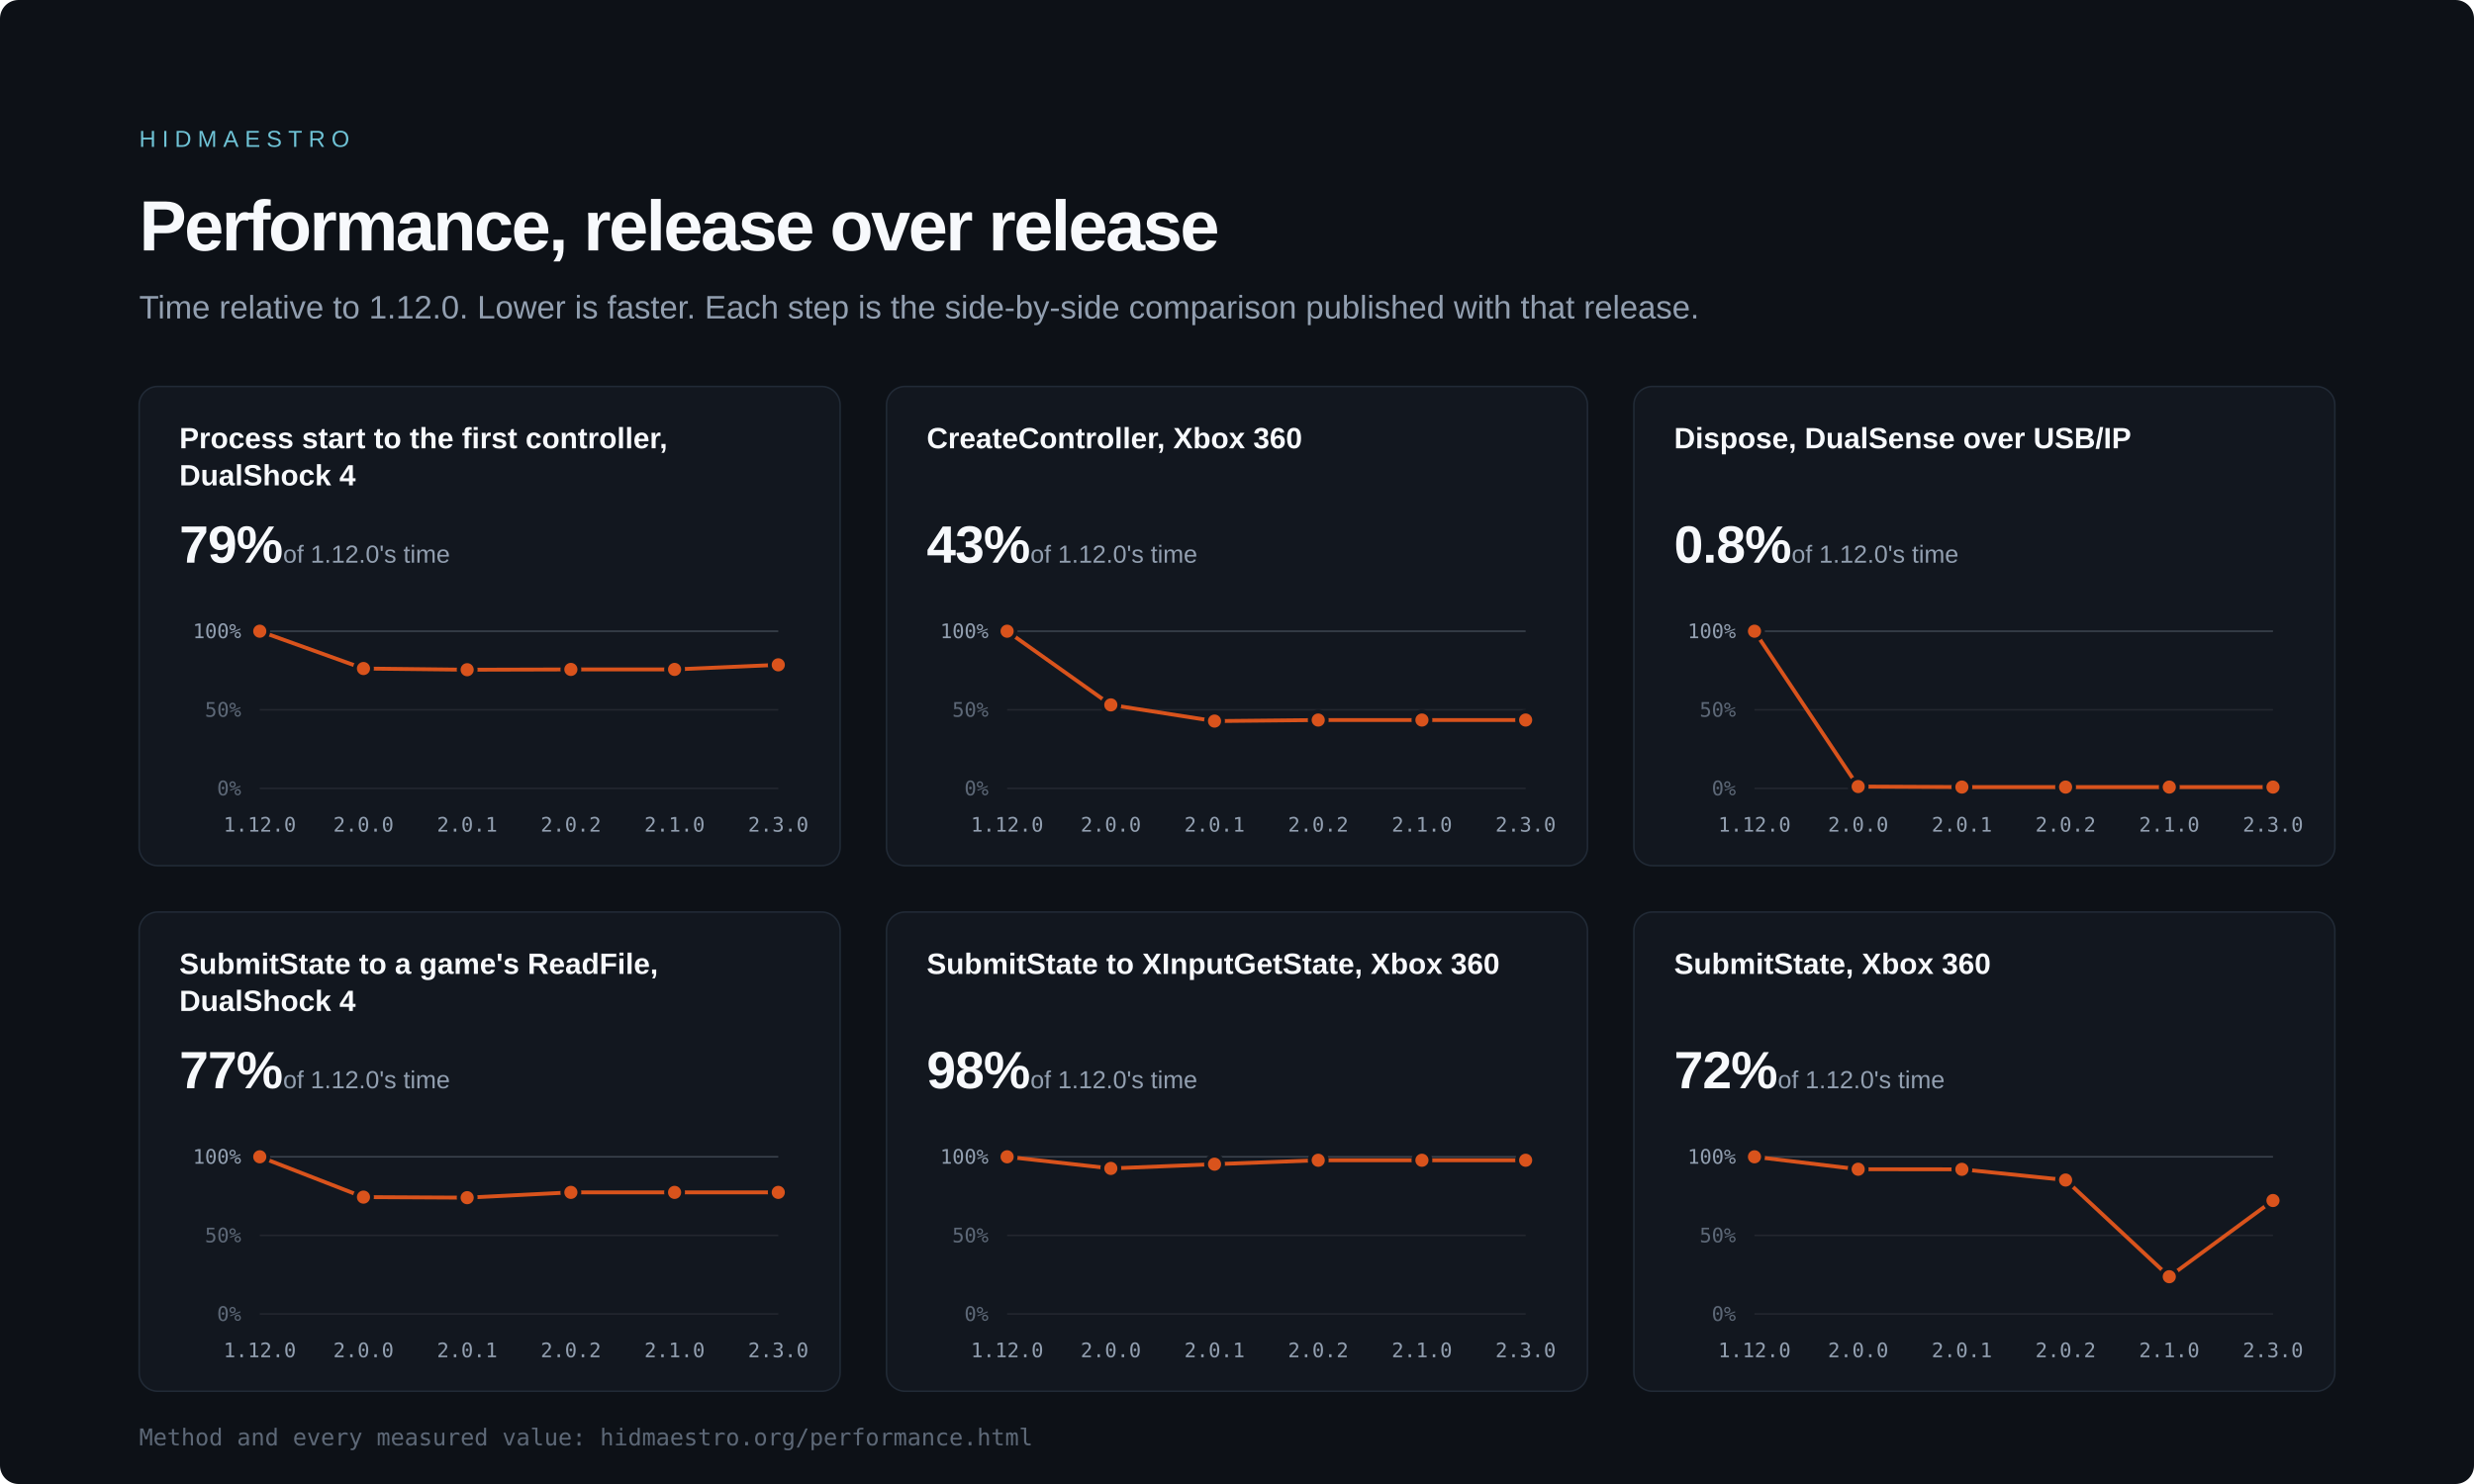
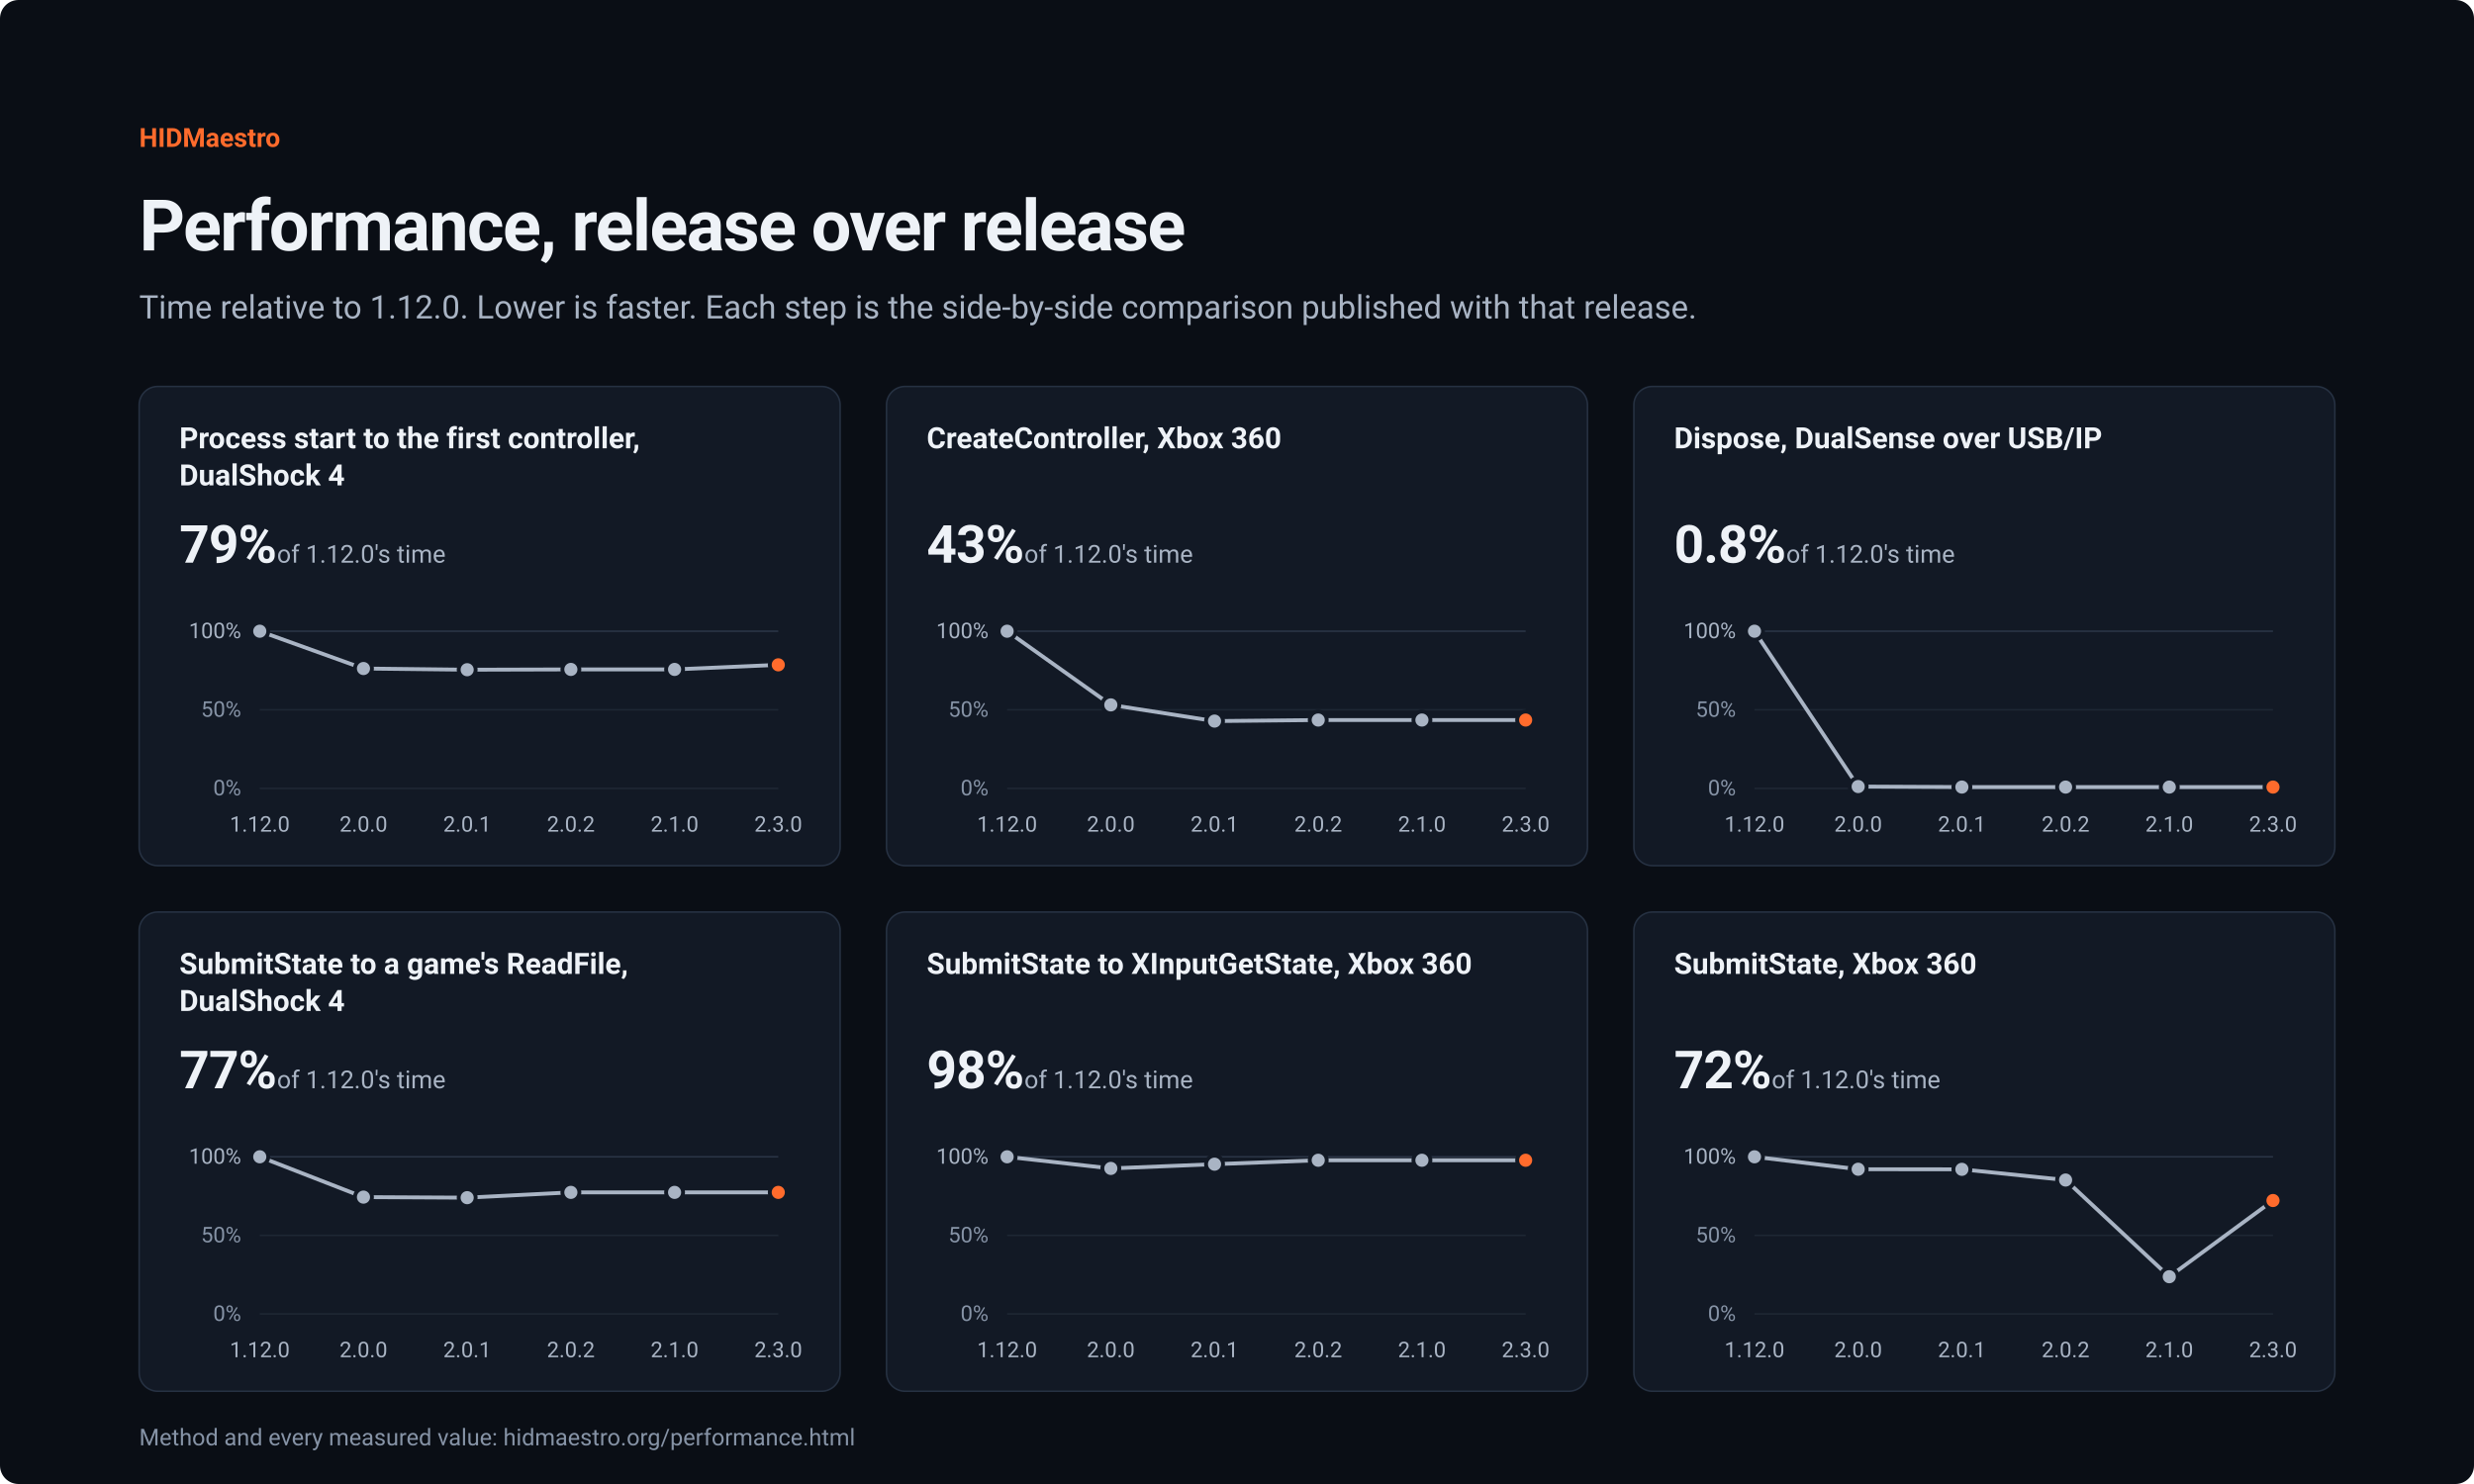
<svg xmlns="http://www.w3.org/2000/svg" width="1600" height="960" viewBox="0 0 1600 960" role="img" aria-labelledby="title description">
-   <rect width="1600" height="960" rx="12" fill="#0d1117" />
-   <g font-family="Arial, Helvetica, sans-serif">
-     <text x="90" y="95" fill="#6fc3d6" font-size="15" letter-spacing="4">HIDMAESTRO</text>
-     <text x="90" y="162" fill="#f7f9fc" font-size="46" font-weight="600" letter-spacing="-1.5">Performance, release over release</text>
-     <text x="90" y="206" fill="#929fb0" font-size="21">Time relative to 1.12.0. Lower is faster. Each step is the side-by-side comparison published with that release.</text>
-     <rect x="90" y="250" width="453.33" height="310" rx="12" fill="#12171f" stroke="#212a36" />
-     <text x="116" y="290" fill="#f7f9fc" font-size="19" font-weight="600">Process start to the first controller,</text>
-     <text x="116" y="314" fill="#f7f9fc" font-size="19" font-weight="600">DualShock 4</text>
-     <text x="116" y="364" fill="#f7f9fc" font-size="34" font-weight="700" letter-spacing="-0.5">79%<tspan fill="#929fb0" font-size="16" font-weight="400" letter-spacing="0"> of 1.12.0's time</tspan>
+   <rect width="1600" height="960" rx="12" fill="#0a0e15" />
+   <g font-family="'Segoe UI Variable Text', 'Segoe UI', system-ui, -apple-system, Roboto, Arial, sans-serif" style="font-variant-numeric: tabular-nums">
+     <text x="90" y="95" fill="#ff6b2c" font-size="17" font-weight="600">HIDMaestro</text>
+     <text x="90" y="162" fill="#eef2f7" font-size="46" font-weight="600" letter-spacing="-1" font-family="'Segoe UI Variable Display', 'Segoe UI', system-ui, -apple-system, Roboto, Arial, sans-serif">Performance, release over release</text>
+     <text x="90" y="206" fill="#a9b4c4" font-size="21">Time relative to 1.12.0. Lower is faster. Each step is the side-by-side comparison published with that release.</text>
+     <rect x="90" y="250" width="453.33" height="310" rx="12" fill="#121925" stroke="#263142" />
+     <text x="116" y="290" fill="#eef2f7" font-size="19" font-weight="600">Process start to the first controller,</text>
+     <text x="116" y="314" fill="#eef2f7" font-size="19" font-weight="600">DualShock 4</text>
+     <text x="116" y="364" fill="#eef2f7" font-size="34" font-weight="600" letter-spacing="-0.5">79%<tspan fill="#a9b4c4" font-size="16" font-weight="400" letter-spacing="0"> of 1.12.0's time</tspan>
    </text>
-     <line x1="168" y1="510" x2="503.33" y2="510" stroke="#23272f" stroke-width="1" />
-     <text x="156" y="514.5" fill="#5d6877" font-family="Consolas, monospace" font-size="13" text-anchor="end">0%</text>
-     <line x1="168" y1="459.17" x2="503.33" y2="459.17" stroke="#23272f" stroke-width="1" />
-     <text x="156" y="463.67" fill="#5d6877" font-family="Consolas, monospace" font-size="13" text-anchor="end">50%</text>
-     <line x1="168" y1="408.33" x2="503.33" y2="408.33" stroke="#3b434e" stroke-width="1" />
-     <text x="156" y="412.83" fill="#929fb0" font-family="Consolas, monospace" font-size="13" text-anchor="end">100%</text>
-     <text x="168" y="538" fill="#929fb0" font-family="Consolas, monospace" font-size="13" text-anchor="middle">1.12.0</text>
-     <text x="235.07" y="538" fill="#929fb0" font-family="Consolas, monospace" font-size="13" text-anchor="middle">2.0.0</text>
-     <text x="302.13" y="538" fill="#929fb0" font-family="Consolas, monospace" font-size="13" text-anchor="middle">2.0.1</text>
-     <text x="369.2" y="538" fill="#929fb0" font-family="Consolas, monospace" font-size="13" text-anchor="middle">2.0.2</text>
-     <text x="436.27" y="538" fill="#929fb0" font-family="Consolas, monospace" font-size="13" text-anchor="middle">2.1.0</text>
-     <text x="503.33" y="538" fill="#929fb0" font-family="Consolas, monospace" font-size="13" text-anchor="middle">2.3.0</text>
-     <polyline points="168,408.33 235.07,432.47 302.13,433.24 369.2,433.05 436.27,433.05 503.33,430.08" fill="none" stroke="#d9531c" stroke-width="2.5" stroke-linejoin="round" stroke-linecap="round" />
-     <circle cx="168" cy="408.33" r="5.5" fill="#d9531c" stroke="#12171f" stroke-width="2.5" />
-     <circle cx="235.07" cy="432.47" r="5.5" fill="#d9531c" stroke="#12171f" stroke-width="2.5" />
-     <circle cx="302.13" cy="433.24" r="5.5" fill="#d9531c" stroke="#12171f" stroke-width="2.5" />
-     <circle cx="369.2" cy="433.05" r="5.5" fill="#d9531c" stroke="#12171f" stroke-width="2.5" />
-     <circle cx="436.27" cy="433.05" r="5.5" fill="#d9531c" stroke="#12171f" stroke-width="2.5" />
-     <circle cx="503.33" cy="430.08" r="5.5" fill="#d9531c" stroke="#12171f" stroke-width="2.5" />
-     <rect x="573.33" y="250" width="453.33" height="310" rx="12" fill="#12171f" stroke="#212a36" />
-     <text x="599.33" y="290" fill="#f7f9fc" font-size="19" font-weight="600">CreateController, Xbox 360</text>
-     <text x="599.33" y="364" fill="#f7f9fc" font-size="34" font-weight="700" letter-spacing="-0.5">43%<tspan fill="#929fb0" font-size="16" font-weight="400" letter-spacing="0"> of 1.12.0's time</tspan>
+     <line x1="168" y1="510" x2="503.33" y2="510" stroke="#1e2734" stroke-width="1" />
+     <text x="156" y="514.5" fill="#8693a6" font-size="14" text-anchor="end">0%</text>
+     <line x1="168" y1="459.17" x2="503.33" y2="459.17" stroke="#1e2734" stroke-width="1" />
+     <text x="156" y="463.67" fill="#8693a6" font-size="14" text-anchor="end">50%</text>
+     <line x1="168" y1="408.33" x2="503.33" y2="408.33" stroke="#2a3546" stroke-width="1" />
+     <text x="156" y="412.83" fill="#a9b4c4" font-size="14" text-anchor="end">100%</text>
+     <text x="168" y="538" fill="#a9b4c4" font-size="14" text-anchor="middle">1.12.0</text>
+     <text x="235.07" y="538" fill="#a9b4c4" font-size="14" text-anchor="middle">2.0.0</text>
+     <text x="302.13" y="538" fill="#a9b4c4" font-size="14" text-anchor="middle">2.0.1</text>
+     <text x="369.2" y="538" fill="#a9b4c4" font-size="14" text-anchor="middle">2.0.2</text>
+     <text x="436.27" y="538" fill="#a9b4c4" font-size="14" text-anchor="middle">2.1.0</text>
+     <text x="503.33" y="538" fill="#a9b4c4" font-size="14" text-anchor="middle">2.3.0</text>
+     <polyline points="168,408.33 235.07,432.47 302.13,433.24 369.2,433.05 436.27,433.05 503.33,430.08" fill="none" stroke="#a9b4c4" stroke-width="2.5" stroke-linejoin="round" stroke-linecap="round" />
+     <circle cx="168" cy="408.33" r="5.5" fill="#a9b4c4" stroke="#121925" stroke-width="2.5" />
+     <circle cx="235.07" cy="432.47" r="5.5" fill="#a9b4c4" stroke="#121925" stroke-width="2.5" />
+     <circle cx="302.13" cy="433.24" r="5.5" fill="#a9b4c4" stroke="#121925" stroke-width="2.5" />
+     <circle cx="369.2" cy="433.05" r="5.5" fill="#a9b4c4" stroke="#121925" stroke-width="2.5" />
+     <circle cx="436.27" cy="433.05" r="5.5" fill="#a9b4c4" stroke="#121925" stroke-width="2.5" />
+     <circle cx="503.33" cy="430.08" r="5.5" fill="#ff6b2c" stroke="#121925" stroke-width="2.5" />
+     <rect x="573.33" y="250" width="453.33" height="310" rx="12" fill="#121925" stroke="#263142" />
+     <text x="599.33" y="290" fill="#eef2f7" font-size="19" font-weight="600">CreateController, Xbox 360</text>
+     <text x="599.33" y="364" fill="#eef2f7" font-size="34" font-weight="600" letter-spacing="-0.5">43%<tspan fill="#a9b4c4" font-size="16" font-weight="400" letter-spacing="0"> of 1.12.0's time</tspan>
    </text>
-     <line x1="651.33" y1="510" x2="986.67" y2="510" stroke="#23272f" stroke-width="1" />
-     <text x="639.33" y="514.5" fill="#5d6877" font-family="Consolas, monospace" font-size="13" text-anchor="end">0%</text>
-     <line x1="651.33" y1="459.17" x2="986.67" y2="459.17" stroke="#23272f" stroke-width="1" />
-     <text x="639.33" y="463.67" fill="#5d6877" font-family="Consolas, monospace" font-size="13" text-anchor="end">50%</text>
-     <line x1="651.33" y1="408.33" x2="986.67" y2="408.33" stroke="#3b434e" stroke-width="1" />
-     <text x="639.33" y="412.83" fill="#929fb0" font-family="Consolas, monospace" font-size="13" text-anchor="end">100%</text>
-     <text x="651.33" y="538" fill="#929fb0" font-family="Consolas, monospace" font-size="13" text-anchor="middle">1.12.0</text>
-     <text x="718.4" y="538" fill="#929fb0" font-family="Consolas, monospace" font-size="13" text-anchor="middle">2.0.0</text>
-     <text x="785.47" y="538" fill="#929fb0" font-family="Consolas, monospace" font-size="13" text-anchor="middle">2.0.1</text>
-     <text x="852.53" y="538" fill="#929fb0" font-family="Consolas, monospace" font-size="13" text-anchor="middle">2.0.2</text>
-     <text x="919.6" y="538" fill="#929fb0" font-family="Consolas, monospace" font-size="13" text-anchor="middle">2.1.0</text>
-     <text x="986.67" y="538" fill="#929fb0" font-family="Consolas, monospace" font-size="13" text-anchor="middle">2.3.0</text>
-     <polyline points="651.33,408.33 718.4,455.99 785.47,466.47 852.53,465.79 919.6,465.79 986.67,465.79" fill="none" stroke="#d9531c" stroke-width="2.5" stroke-linejoin="round" stroke-linecap="round" />
-     <circle cx="651.33" cy="408.33" r="5.5" fill="#d9531c" stroke="#12171f" stroke-width="2.5" />
-     <circle cx="718.4" cy="455.99" r="5.5" fill="#d9531c" stroke="#12171f" stroke-width="2.5" />
-     <circle cx="785.47" cy="466.47" r="5.5" fill="#d9531c" stroke="#12171f" stroke-width="2.5" />
-     <circle cx="852.53" cy="465.79" r="5.5" fill="#d9531c" stroke="#12171f" stroke-width="2.5" />
-     <circle cx="919.6" cy="465.79" r="5.5" fill="#d9531c" stroke="#12171f" stroke-width="2.5" />
-     <circle cx="986.67" cy="465.79" r="5.5" fill="#d9531c" stroke="#12171f" stroke-width="2.5" />
-     <rect x="1056.67" y="250" width="453.33" height="310" rx="12" fill="#12171f" stroke="#212a36" />
-     <text x="1082.67" y="290" fill="#f7f9fc" font-size="19" font-weight="600">Dispose, DualSense over USB/IP</text>
-     <text x="1082.67" y="364" fill="#f7f9fc" font-size="34" font-weight="700" letter-spacing="-0.5">0.8%<tspan fill="#929fb0" font-size="16" font-weight="400" letter-spacing="0"> of 1.12.0's time</tspan>
+     <line x1="651.33" y1="510" x2="986.67" y2="510" stroke="#1e2734" stroke-width="1" />
+     <text x="639.33" y="514.5" fill="#8693a6" font-size="14" text-anchor="end">0%</text>
+     <line x1="651.33" y1="459.17" x2="986.67" y2="459.17" stroke="#1e2734" stroke-width="1" />
+     <text x="639.33" y="463.67" fill="#8693a6" font-size="14" text-anchor="end">50%</text>
+     <line x1="651.33" y1="408.33" x2="986.67" y2="408.33" stroke="#2a3546" stroke-width="1" />
+     <text x="639.33" y="412.83" fill="#a9b4c4" font-size="14" text-anchor="end">100%</text>
+     <text x="651.33" y="538" fill="#a9b4c4" font-size="14" text-anchor="middle">1.12.0</text>
+     <text x="718.4" y="538" fill="#a9b4c4" font-size="14" text-anchor="middle">2.0.0</text>
+     <text x="785.47" y="538" fill="#a9b4c4" font-size="14" text-anchor="middle">2.0.1</text>
+     <text x="852.53" y="538" fill="#a9b4c4" font-size="14" text-anchor="middle">2.0.2</text>
+     <text x="919.6" y="538" fill="#a9b4c4" font-size="14" text-anchor="middle">2.1.0</text>
+     <text x="986.67" y="538" fill="#a9b4c4" font-size="14" text-anchor="middle">2.3.0</text>
+     <polyline points="651.33,408.33 718.4,455.99 785.47,466.47 852.53,465.79 919.6,465.79 986.67,465.79" fill="none" stroke="#a9b4c4" stroke-width="2.5" stroke-linejoin="round" stroke-linecap="round" />
+     <circle cx="651.33" cy="408.33" r="5.5" fill="#a9b4c4" stroke="#121925" stroke-width="2.5" />
+     <circle cx="718.4" cy="455.99" r="5.5" fill="#a9b4c4" stroke="#121925" stroke-width="2.5" />
+     <circle cx="785.47" cy="466.47" r="5.5" fill="#a9b4c4" stroke="#121925" stroke-width="2.5" />
+     <circle cx="852.53" cy="465.79" r="5.5" fill="#a9b4c4" stroke="#121925" stroke-width="2.5" />
+     <circle cx="919.6" cy="465.79" r="5.5" fill="#a9b4c4" stroke="#121925" stroke-width="2.5" />
+     <circle cx="986.67" cy="465.79" r="5.5" fill="#ff6b2c" stroke="#121925" stroke-width="2.5" />
+     <rect x="1056.67" y="250" width="453.33" height="310" rx="12" fill="#121925" stroke="#263142" />
+     <text x="1082.67" y="290" fill="#eef2f7" font-size="19" font-weight="600">Dispose, DualSense over USB/IP</text>
+     <text x="1082.67" y="364" fill="#eef2f7" font-size="34" font-weight="600" letter-spacing="-0.5">0.8%<tspan fill="#a9b4c4" font-size="16" font-weight="400" letter-spacing="0"> of 1.12.0's time</tspan>
    </text>
-     <line x1="1134.67" y1="510" x2="1470" y2="510" stroke="#23272f" stroke-width="1" />
-     <text x="1122.67" y="514.5" fill="#5d6877" font-family="Consolas, monospace" font-size="13" text-anchor="end">0%</text>
-     <line x1="1134.67" y1="459.17" x2="1470" y2="459.17" stroke="#23272f" stroke-width="1" />
-     <text x="1122.67" y="463.67" fill="#5d6877" font-family="Consolas, monospace" font-size="13" text-anchor="end">50%</text>
-     <line x1="1134.67" y1="408.33" x2="1470" y2="408.33" stroke="#3b434e" stroke-width="1" />
-     <text x="1122.67" y="412.83" fill="#929fb0" font-family="Consolas, monospace" font-size="13" text-anchor="end">100%</text>
-     <text x="1134.67" y="538" fill="#929fb0" font-family="Consolas, monospace" font-size="13" text-anchor="middle">1.12.0</text>
-     <text x="1201.73" y="538" fill="#929fb0" font-family="Consolas, monospace" font-size="13" text-anchor="middle">2.0.0</text>
-     <text x="1268.8" y="538" fill="#929fb0" font-family="Consolas, monospace" font-size="13" text-anchor="middle">2.0.1</text>
-     <text x="1335.87" y="538" fill="#929fb0" font-family="Consolas, monospace" font-size="13" text-anchor="middle">2.0.2</text>
-     <text x="1402.93" y="538" fill="#929fb0" font-family="Consolas, monospace" font-size="13" text-anchor="middle">2.1.0</text>
-     <text x="1470" y="538" fill="#929fb0" font-family="Consolas, monospace" font-size="13" text-anchor="middle">2.3.0</text>
-     <polyline points="1134.67,408.33 1201.73,508.82 1268.8,509.15 1335.87,509.16 1402.93,509.16 1470,509.16" fill="none" stroke="#d9531c" stroke-width="2.5" stroke-linejoin="round" stroke-linecap="round" />
-     <circle cx="1134.67" cy="408.33" r="5.5" fill="#d9531c" stroke="#12171f" stroke-width="2.5" />
-     <circle cx="1201.73" cy="508.82" r="5.5" fill="#d9531c" stroke="#12171f" stroke-width="2.5" />
-     <circle cx="1268.8" cy="509.15" r="5.5" fill="#d9531c" stroke="#12171f" stroke-width="2.5" />
-     <circle cx="1335.87" cy="509.16" r="5.5" fill="#d9531c" stroke="#12171f" stroke-width="2.5" />
-     <circle cx="1402.93" cy="509.16" r="5.5" fill="#d9531c" stroke="#12171f" stroke-width="2.5" />
-     <circle cx="1470" cy="509.16" r="5.5" fill="#d9531c" stroke="#12171f" stroke-width="2.5" />
-     <rect x="90" y="590" width="453.33" height="310" rx="12" fill="#12171f" stroke="#212a36" />
-     <text x="116" y="630" fill="#f7f9fc" font-size="19" font-weight="600">SubmitState to a game's ReadFile,</text>
-     <text x="116" y="654" fill="#f7f9fc" font-size="19" font-weight="600">DualShock 4</text>
-     <text x="116" y="704" fill="#f7f9fc" font-size="34" font-weight="700" letter-spacing="-0.5">77%<tspan fill="#929fb0" font-size="16" font-weight="400" letter-spacing="0"> of 1.12.0's time</tspan>
+     <line x1="1134.67" y1="510" x2="1470" y2="510" stroke="#1e2734" stroke-width="1" />
+     <text x="1122.67" y="514.5" fill="#8693a6" font-size="14" text-anchor="end">0%</text>
+     <line x1="1134.67" y1="459.17" x2="1470" y2="459.17" stroke="#1e2734" stroke-width="1" />
+     <text x="1122.67" y="463.67" fill="#8693a6" font-size="14" text-anchor="end">50%</text>
+     <line x1="1134.67" y1="408.33" x2="1470" y2="408.33" stroke="#2a3546" stroke-width="1" />
+     <text x="1122.67" y="412.83" fill="#a9b4c4" font-size="14" text-anchor="end">100%</text>
+     <text x="1134.67" y="538" fill="#a9b4c4" font-size="14" text-anchor="middle">1.12.0</text>
+     <text x="1201.73" y="538" fill="#a9b4c4" font-size="14" text-anchor="middle">2.0.0</text>
+     <text x="1268.8" y="538" fill="#a9b4c4" font-size="14" text-anchor="middle">2.0.1</text>
+     <text x="1335.87" y="538" fill="#a9b4c4" font-size="14" text-anchor="middle">2.0.2</text>
+     <text x="1402.93" y="538" fill="#a9b4c4" font-size="14" text-anchor="middle">2.1.0</text>
+     <text x="1470" y="538" fill="#a9b4c4" font-size="14" text-anchor="middle">2.3.0</text>
+     <polyline points="1134.67,408.33 1201.73,508.82 1268.8,509.15 1335.87,509.16 1402.93,509.16 1470,509.16" fill="none" stroke="#a9b4c4" stroke-width="2.5" stroke-linejoin="round" stroke-linecap="round" />
+     <circle cx="1134.67" cy="408.33" r="5.5" fill="#a9b4c4" stroke="#121925" stroke-width="2.5" />
+     <circle cx="1201.73" cy="508.82" r="5.5" fill="#a9b4c4" stroke="#121925" stroke-width="2.5" />
+     <circle cx="1268.8" cy="509.15" r="5.5" fill="#a9b4c4" stroke="#121925" stroke-width="2.5" />
+     <circle cx="1335.87" cy="509.16" r="5.5" fill="#a9b4c4" stroke="#121925" stroke-width="2.5" />
+     <circle cx="1402.93" cy="509.16" r="5.5" fill="#a9b4c4" stroke="#121925" stroke-width="2.5" />
+     <circle cx="1470" cy="509.16" r="5.5" fill="#ff6b2c" stroke="#121925" stroke-width="2.5" />
+     <rect x="90" y="590" width="453.33" height="310" rx="12" fill="#121925" stroke="#263142" />
+     <text x="116" y="630" fill="#eef2f7" font-size="19" font-weight="600">SubmitState to a game's ReadFile,</text>
+     <text x="116" y="654" fill="#eef2f7" font-size="19" font-weight="600">DualShock 4</text>
+     <text x="116" y="704" fill="#eef2f7" font-size="34" font-weight="600" letter-spacing="-0.5">77%<tspan fill="#a9b4c4" font-size="16" font-weight="400" letter-spacing="0"> of 1.12.0's time</tspan>
    </text>
-     <line x1="168" y1="850" x2="503.33" y2="850" stroke="#23272f" stroke-width="1" />
-     <text x="156" y="854.5" fill="#5d6877" font-family="Consolas, monospace" font-size="13" text-anchor="end">0%</text>
-     <line x1="168" y1="799.17" x2="503.33" y2="799.17" stroke="#23272f" stroke-width="1" />
-     <text x="156" y="803.67" fill="#5d6877" font-family="Consolas, monospace" font-size="13" text-anchor="end">50%</text>
-     <line x1="168" y1="748.33" x2="503.33" y2="748.33" stroke="#3b434e" stroke-width="1" />
-     <text x="156" y="752.83" fill="#929fb0" font-family="Consolas, monospace" font-size="13" text-anchor="end">100%</text>
-     <text x="168" y="878" fill="#929fb0" font-family="Consolas, monospace" font-size="13" text-anchor="middle">1.12.0</text>
-     <text x="235.07" y="878" fill="#929fb0" font-family="Consolas, monospace" font-size="13" text-anchor="middle">2.0.0</text>
-     <text x="302.13" y="878" fill="#929fb0" font-family="Consolas, monospace" font-size="13" text-anchor="middle">2.0.1</text>
-     <text x="369.2" y="878" fill="#929fb0" font-family="Consolas, monospace" font-size="13" text-anchor="middle">2.0.2</text>
-     <text x="436.27" y="878" fill="#929fb0" font-family="Consolas, monospace" font-size="13" text-anchor="middle">2.1.0</text>
-     <text x="503.33" y="878" fill="#929fb0" font-family="Consolas, monospace" font-size="13" text-anchor="middle">2.3.0</text>
-     <polyline points="168,748.33 235.07,774.41 302.13,774.77 369.2,771.35 436.27,771.35 503.33,771.35" fill="none" stroke="#d9531c" stroke-width="2.5" stroke-linejoin="round" stroke-linecap="round" />
-     <circle cx="168" cy="748.33" r="5.5" fill="#d9531c" stroke="#12171f" stroke-width="2.5" />
-     <circle cx="235.07" cy="774.41" r="5.5" fill="#d9531c" stroke="#12171f" stroke-width="2.5" />
-     <circle cx="302.13" cy="774.77" r="5.5" fill="#d9531c" stroke="#12171f" stroke-width="2.5" />
-     <circle cx="369.2" cy="771.35" r="5.5" fill="#d9531c" stroke="#12171f" stroke-width="2.5" />
-     <circle cx="436.27" cy="771.35" r="5.5" fill="#d9531c" stroke="#12171f" stroke-width="2.5" />
-     <circle cx="503.33" cy="771.35" r="5.5" fill="#d9531c" stroke="#12171f" stroke-width="2.5" />
-     <rect x="573.33" y="590" width="453.33" height="310" rx="12" fill="#12171f" stroke="#212a36" />
-     <text x="599.33" y="630" fill="#f7f9fc" font-size="19" font-weight="600">SubmitState to XInputGetState, Xbox 360</text>
-     <text x="599.33" y="704" fill="#f7f9fc" font-size="34" font-weight="700" letter-spacing="-0.5">98%<tspan fill="#929fb0" font-size="16" font-weight="400" letter-spacing="0"> of 1.12.0's time</tspan>
+     <line x1="168" y1="850" x2="503.33" y2="850" stroke="#1e2734" stroke-width="1" />
+     <text x="156" y="854.5" fill="#8693a6" font-size="14" text-anchor="end">0%</text>
+     <line x1="168" y1="799.17" x2="503.33" y2="799.17" stroke="#1e2734" stroke-width="1" />
+     <text x="156" y="803.67" fill="#8693a6" font-size="14" text-anchor="end">50%</text>
+     <line x1="168" y1="748.33" x2="503.33" y2="748.33" stroke="#2a3546" stroke-width="1" />
+     <text x="156" y="752.83" fill="#a9b4c4" font-size="14" text-anchor="end">100%</text>
+     <text x="168" y="878" fill="#a9b4c4" font-size="14" text-anchor="middle">1.12.0</text>
+     <text x="235.07" y="878" fill="#a9b4c4" font-size="14" text-anchor="middle">2.0.0</text>
+     <text x="302.13" y="878" fill="#a9b4c4" font-size="14" text-anchor="middle">2.0.1</text>
+     <text x="369.2" y="878" fill="#a9b4c4" font-size="14" text-anchor="middle">2.0.2</text>
+     <text x="436.27" y="878" fill="#a9b4c4" font-size="14" text-anchor="middle">2.1.0</text>
+     <text x="503.33" y="878" fill="#a9b4c4" font-size="14" text-anchor="middle">2.3.0</text>
+     <polyline points="168,748.33 235.07,774.41 302.13,774.77 369.2,771.35 436.27,771.35 503.33,771.35" fill="none" stroke="#a9b4c4" stroke-width="2.5" stroke-linejoin="round" stroke-linecap="round" />
+     <circle cx="168" cy="748.33" r="5.5" fill="#a9b4c4" stroke="#121925" stroke-width="2.5" />
+     <circle cx="235.07" cy="774.41" r="5.5" fill="#a9b4c4" stroke="#121925" stroke-width="2.5" />
+     <circle cx="302.13" cy="774.77" r="5.5" fill="#a9b4c4" stroke="#121925" stroke-width="2.5" />
+     <circle cx="369.2" cy="771.35" r="5.5" fill="#a9b4c4" stroke="#121925" stroke-width="2.5" />
+     <circle cx="436.27" cy="771.35" r="5.5" fill="#a9b4c4" stroke="#121925" stroke-width="2.5" />
+     <circle cx="503.33" cy="771.35" r="5.5" fill="#ff6b2c" stroke="#121925" stroke-width="2.5" />
+     <rect x="573.33" y="590" width="453.33" height="310" rx="12" fill="#121925" stroke="#263142" />
+     <text x="599.33" y="630" fill="#eef2f7" font-size="19" font-weight="600">SubmitState to XInputGetState, Xbox 360</text>
+     <text x="599.33" y="704" fill="#eef2f7" font-size="34" font-weight="600" letter-spacing="-0.5">98%<tspan fill="#a9b4c4" font-size="16" font-weight="400" letter-spacing="0"> of 1.12.0's time</tspan>
    </text>
-     <line x1="651.33" y1="850" x2="986.67" y2="850" stroke="#23272f" stroke-width="1" />
-     <text x="639.33" y="854.5" fill="#5d6877" font-family="Consolas, monospace" font-size="13" text-anchor="end">0%</text>
-     <line x1="651.33" y1="799.17" x2="986.67" y2="799.17" stroke="#23272f" stroke-width="1" />
-     <text x="639.33" y="803.67" fill="#5d6877" font-family="Consolas, monospace" font-size="13" text-anchor="end">50%</text>
-     <line x1="651.33" y1="748.33" x2="986.67" y2="748.33" stroke="#3b434e" stroke-width="1" />
-     <text x="639.33" y="752.83" fill="#929fb0" font-family="Consolas, monospace" font-size="13" text-anchor="end">100%</text>
-     <text x="651.33" y="878" fill="#929fb0" font-family="Consolas, monospace" font-size="13" text-anchor="middle">1.12.0</text>
-     <text x="718.4" y="878" fill="#929fb0" font-family="Consolas, monospace" font-size="13" text-anchor="middle">2.0.0</text>
-     <text x="785.47" y="878" fill="#929fb0" font-family="Consolas, monospace" font-size="13" text-anchor="middle">2.0.1</text>
-     <text x="852.53" y="878" fill="#929fb0" font-family="Consolas, monospace" font-size="13" text-anchor="middle">2.0.2</text>
-     <text x="919.6" y="878" fill="#929fb0" font-family="Consolas, monospace" font-size="13" text-anchor="middle">2.1.0</text>
-     <text x="986.67" y="878" fill="#929fb0" font-family="Consolas, monospace" font-size="13" text-anchor="middle">2.3.0</text>
-     <polyline points="651.33,748.33 718.4,755.85 785.47,753.11 852.53,750.57 919.6,750.57 986.67,750.57" fill="none" stroke="#d9531c" stroke-width="2.5" stroke-linejoin="round" stroke-linecap="round" />
-     <circle cx="651.33" cy="748.33" r="5.5" fill="#d9531c" stroke="#12171f" stroke-width="2.5" />
-     <circle cx="718.4" cy="755.85" r="5.5" fill="#d9531c" stroke="#12171f" stroke-width="2.5" />
-     <circle cx="785.47" cy="753.11" r="5.5" fill="#d9531c" stroke="#12171f" stroke-width="2.5" />
-     <circle cx="852.53" cy="750.57" r="5.5" fill="#d9531c" stroke="#12171f" stroke-width="2.5" />
-     <circle cx="919.6" cy="750.57" r="5.5" fill="#d9531c" stroke="#12171f" stroke-width="2.5" />
-     <circle cx="986.67" cy="750.57" r="5.5" fill="#d9531c" stroke="#12171f" stroke-width="2.5" />
-     <rect x="1056.67" y="590" width="453.33" height="310" rx="12" fill="#12171f" stroke="#212a36" />
-     <text x="1082.67" y="630" fill="#f7f9fc" font-size="19" font-weight="600">SubmitState, Xbox 360</text>
-     <text x="1082.67" y="704" fill="#f7f9fc" font-size="34" font-weight="700" letter-spacing="-0.5">72%<tspan fill="#929fb0" font-size="16" font-weight="400" letter-spacing="0"> of 1.12.0's time</tspan>
+     <line x1="651.33" y1="850" x2="986.67" y2="850" stroke="#1e2734" stroke-width="1" />
+     <text x="639.33" y="854.5" fill="#8693a6" font-size="14" text-anchor="end">0%</text>
+     <line x1="651.33" y1="799.17" x2="986.67" y2="799.17" stroke="#1e2734" stroke-width="1" />
+     <text x="639.33" y="803.67" fill="#8693a6" font-size="14" text-anchor="end">50%</text>
+     <line x1="651.33" y1="748.33" x2="986.67" y2="748.33" stroke="#2a3546" stroke-width="1" />
+     <text x="639.33" y="752.83" fill="#a9b4c4" font-size="14" text-anchor="end">100%</text>
+     <text x="651.33" y="878" fill="#a9b4c4" font-size="14" text-anchor="middle">1.12.0</text>
+     <text x="718.4" y="878" fill="#a9b4c4" font-size="14" text-anchor="middle">2.0.0</text>
+     <text x="785.47" y="878" fill="#a9b4c4" font-size="14" text-anchor="middle">2.0.1</text>
+     <text x="852.53" y="878" fill="#a9b4c4" font-size="14" text-anchor="middle">2.0.2</text>
+     <text x="919.6" y="878" fill="#a9b4c4" font-size="14" text-anchor="middle">2.1.0</text>
+     <text x="986.67" y="878" fill="#a9b4c4" font-size="14" text-anchor="middle">2.3.0</text>
+     <polyline points="651.33,748.33 718.4,755.85 785.47,753.11 852.53,750.57 919.6,750.57 986.67,750.57" fill="none" stroke="#a9b4c4" stroke-width="2.5" stroke-linejoin="round" stroke-linecap="round" />
+     <circle cx="651.33" cy="748.33" r="5.5" fill="#a9b4c4" stroke="#121925" stroke-width="2.5" />
+     <circle cx="718.4" cy="755.85" r="5.5" fill="#a9b4c4" stroke="#121925" stroke-width="2.5" />
+     <circle cx="785.47" cy="753.11" r="5.5" fill="#a9b4c4" stroke="#121925" stroke-width="2.5" />
+     <circle cx="852.53" cy="750.57" r="5.5" fill="#a9b4c4" stroke="#121925" stroke-width="2.5" />
+     <circle cx="919.6" cy="750.57" r="5.5" fill="#a9b4c4" stroke="#121925" stroke-width="2.5" />
+     <circle cx="986.67" cy="750.57" r="5.5" fill="#ff6b2c" stroke="#121925" stroke-width="2.5" />
+     <rect x="1056.67" y="590" width="453.33" height="310" rx="12" fill="#121925" stroke="#263142" />
+     <text x="1082.67" y="630" fill="#eef2f7" font-size="19" font-weight="600">SubmitState, Xbox 360</text>
+     <text x="1082.67" y="704" fill="#eef2f7" font-size="34" font-weight="600" letter-spacing="-0.5">72%<tspan fill="#a9b4c4" font-size="16" font-weight="400" letter-spacing="0"> of 1.12.0's time</tspan>
    </text>
-     <line x1="1134.67" y1="850" x2="1470" y2="850" stroke="#23272f" stroke-width="1" />
-     <text x="1122.67" y="854.5" fill="#5d6877" font-family="Consolas, monospace" font-size="13" text-anchor="end">0%</text>
-     <line x1="1134.67" y1="799.17" x2="1470" y2="799.17" stroke="#23272f" stroke-width="1" />
-     <text x="1122.67" y="803.67" fill="#5d6877" font-family="Consolas, monospace" font-size="13" text-anchor="end">50%</text>
-     <line x1="1134.67" y1="748.33" x2="1470" y2="748.33" stroke="#3b434e" stroke-width="1" />
-     <text x="1122.67" y="752.83" fill="#929fb0" font-family="Consolas, monospace" font-size="13" text-anchor="end">100%</text>
-     <text x="1134.67" y="878" fill="#929fb0" font-family="Consolas, monospace" font-size="13" text-anchor="middle">1.12.0</text>
-     <text x="1201.73" y="878" fill="#929fb0" font-family="Consolas, monospace" font-size="13" text-anchor="middle">2.0.0</text>
-     <text x="1268.8" y="878" fill="#929fb0" font-family="Consolas, monospace" font-size="13" text-anchor="middle">2.0.1</text>
-     <text x="1335.87" y="878" fill="#929fb0" font-family="Consolas, monospace" font-size="13" text-anchor="middle">2.0.2</text>
-     <text x="1402.93" y="878" fill="#929fb0" font-family="Consolas, monospace" font-size="13" text-anchor="middle">2.1.0</text>
-     <text x="1470" y="878" fill="#929fb0" font-family="Consolas, monospace" font-size="13" text-anchor="middle">2.3.0</text>
-     <polyline points="1134.67,748.33 1201.73,756.38 1268.8,756.44 1335.87,763.36 1402.93,825.9 1470,776.62" fill="none" stroke="#d9531c" stroke-width="2.5" stroke-linejoin="round" stroke-linecap="round" />
-     <circle cx="1134.67" cy="748.33" r="5.5" fill="#d9531c" stroke="#12171f" stroke-width="2.5" />
-     <circle cx="1201.73" cy="756.38" r="5.5" fill="#d9531c" stroke="#12171f" stroke-width="2.5" />
-     <circle cx="1268.8" cy="756.44" r="5.5" fill="#d9531c" stroke="#12171f" stroke-width="2.5" />
-     <circle cx="1335.87" cy="763.36" r="5.5" fill="#d9531c" stroke="#12171f" stroke-width="2.5" />
-     <circle cx="1402.93" cy="825.9" r="5.5" fill="#d9531c" stroke="#12171f" stroke-width="2.5" />
-     <circle cx="1470" cy="776.62" r="5.5" fill="#d9531c" stroke="#12171f" stroke-width="2.5" />
-     <text x="90" y="935" fill="#5d6877" font-family="Consolas, monospace" font-size="15">Method and every measured value: hidmaestro.org/performance.html</text>
+     <line x1="1134.67" y1="850" x2="1470" y2="850" stroke="#1e2734" stroke-width="1" />
+     <text x="1122.67" y="854.5" fill="#8693a6" font-size="14" text-anchor="end">0%</text>
+     <line x1="1134.67" y1="799.17" x2="1470" y2="799.17" stroke="#1e2734" stroke-width="1" />
+     <text x="1122.67" y="803.67" fill="#8693a6" font-size="14" text-anchor="end">50%</text>
+     <line x1="1134.67" y1="748.33" x2="1470" y2="748.33" stroke="#2a3546" stroke-width="1" />
+     <text x="1122.67" y="752.83" fill="#a9b4c4" font-size="14" text-anchor="end">100%</text>
+     <text x="1134.67" y="878" fill="#a9b4c4" font-size="14" text-anchor="middle">1.12.0</text>
+     <text x="1201.73" y="878" fill="#a9b4c4" font-size="14" text-anchor="middle">2.0.0</text>
+     <text x="1268.8" y="878" fill="#a9b4c4" font-size="14" text-anchor="middle">2.0.1</text>
+     <text x="1335.87" y="878" fill="#a9b4c4" font-size="14" text-anchor="middle">2.0.2</text>
+     <text x="1402.93" y="878" fill="#a9b4c4" font-size="14" text-anchor="middle">2.1.0</text>
+     <text x="1470" y="878" fill="#a9b4c4" font-size="14" text-anchor="middle">2.3.0</text>
+     <polyline points="1134.67,748.33 1201.73,756.38 1268.8,756.44 1335.87,763.36 1402.93,825.9 1470,776.62" fill="none" stroke="#a9b4c4" stroke-width="2.5" stroke-linejoin="round" stroke-linecap="round" />
+     <circle cx="1134.67" cy="748.33" r="5.5" fill="#a9b4c4" stroke="#121925" stroke-width="2.5" />
+     <circle cx="1201.73" cy="756.38" r="5.5" fill="#a9b4c4" stroke="#121925" stroke-width="2.5" />
+     <circle cx="1268.8" cy="756.44" r="5.5" fill="#a9b4c4" stroke="#121925" stroke-width="2.5" />
+     <circle cx="1335.87" cy="763.36" r="5.5" fill="#a9b4c4" stroke="#121925" stroke-width="2.5" />
+     <circle cx="1402.93" cy="825.9" r="5.5" fill="#a9b4c4" stroke="#121925" stroke-width="2.5" />
+     <circle cx="1470" cy="776.62" r="5.5" fill="#ff6b2c" stroke="#121925" stroke-width="2.5" />
+     <text x="90" y="935" fill="#8693a6" font-size="15">Method and every measured value: hidmaestro.org/performance.html</text>
  </g>
</svg>
